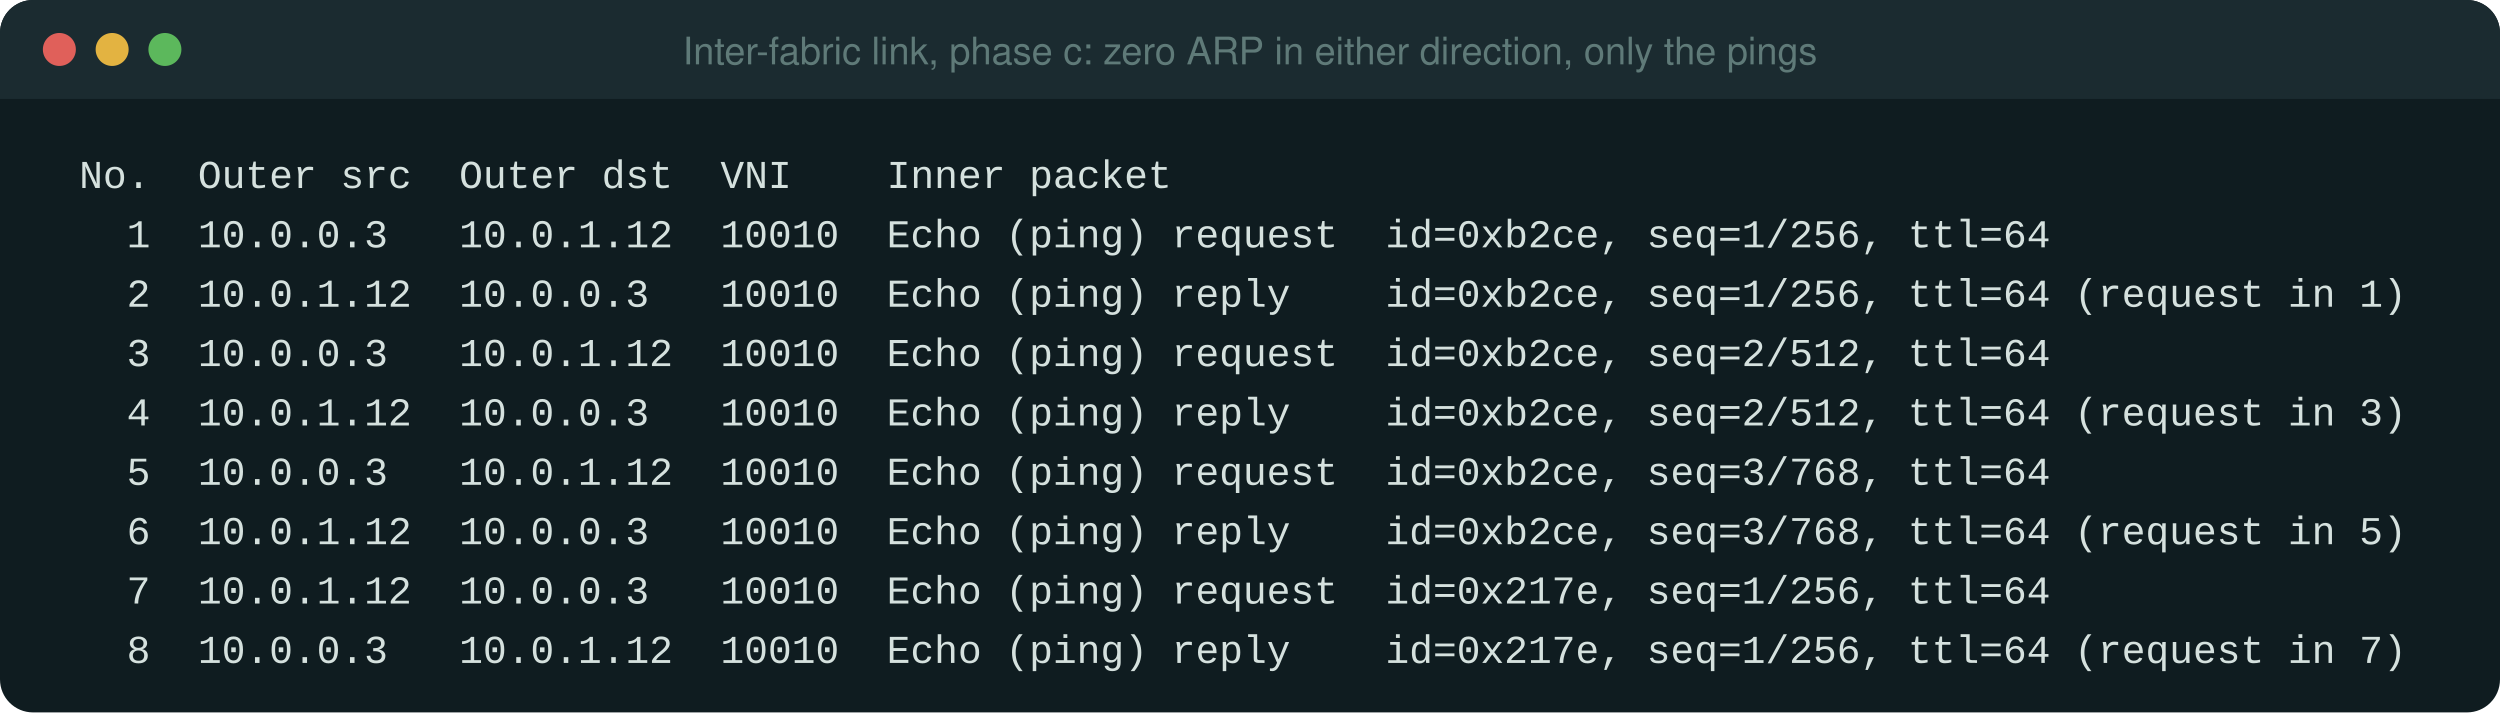
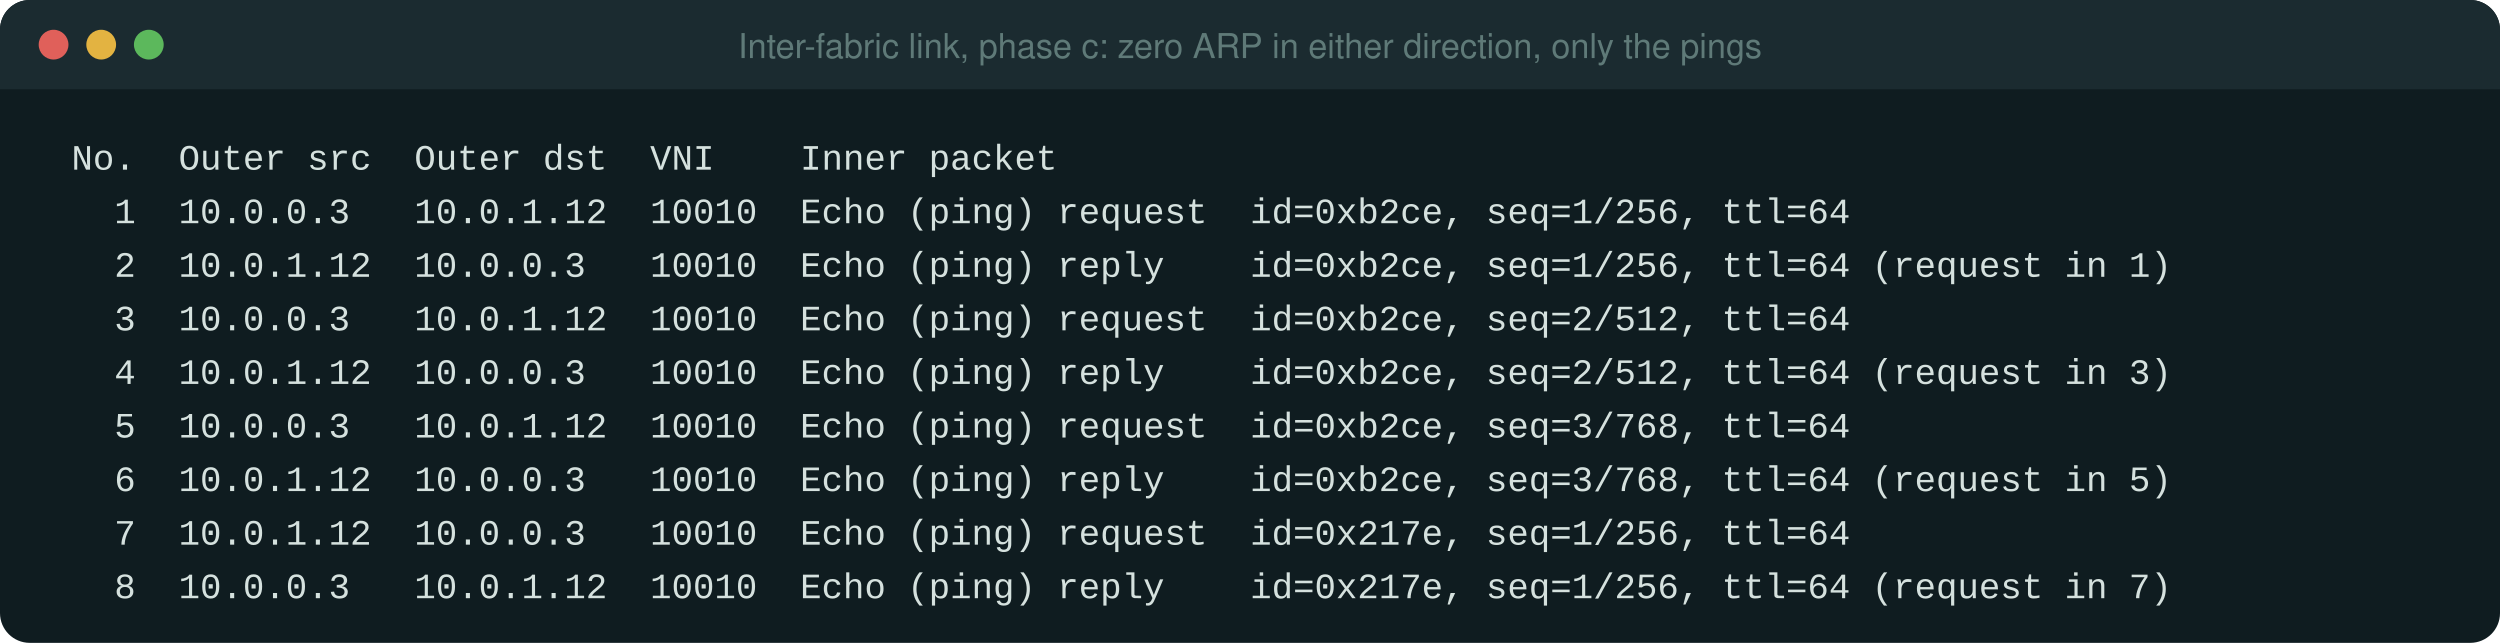
- <svg xmlns="http://www.w3.org/2000/svg" width="758" height="216" viewBox="0 0 758 216">
-   <rect width="758" height="216" rx="10" fill="#0f1c20" />
-   <path d="M0 10a10 10 0 0 1 10-10h738a10 10 0 0 1 10 10v20h-758z" fill="#1b2b30" />
+ <svg xmlns="http://www.w3.org/2000/svg" width="840" height="216" viewBox="0 0 840 216">
+   <rect width="840" height="216" rx="10" fill="#0f1c20" />
+   <path d="M0 10a10 10 0 0 1 10-10h820a10 10 0 0 1 10 10v20h-840z" fill="#1b2b30" />
  <circle cx="18" cy="15" r="5" fill="#e0605a" />
  <circle cx="34" cy="15" r="5" fill="#e3b341" />
  <circle cx="50" cy="15" r="5" fill="#5cb85c" />
-   <text x="379.0" y="19.5" font-family="Poppins, Helvetica, Arial, sans-serif" font-size="11.5" fill="#5f7a78" text-anchor="middle">Inter-fabric link, phase c: zero ARP in either direction, only the pings</text>
+   <text x="420.0" y="19.5" font-family="Poppins, Helvetica, Arial, sans-serif" font-size="11.5" fill="#5f7a78" text-anchor="middle">Inter-fabric link, phase c: zero ARP in either direction, only the pings</text>
  <text x="24" y="57" font-family="JetBrains Mono, SFMono-Regular, Menlo, Consolas, 'Liberation Mono', monospace" font-size="12" fill="#d5e1de" xml:space="preserve">No.  Outer src  Outer dst  VNI    Inner packet</text>
  <text x="24" y="75" font-family="JetBrains Mono, SFMono-Regular, Menlo, Consolas, 'Liberation Mono', monospace" font-size="12" fill="#d5e1de" xml:space="preserve">  1  10.0.0.3   10.0.1.12  10010  Echo (ping) request  id=0xb2ce, seq=1/256, ttl=64</text>
  <text x="24" y="93" font-family="JetBrains Mono, SFMono-Regular, Menlo, Consolas, 'Liberation Mono', monospace" font-size="12" fill="#d5e1de" xml:space="preserve">  2  10.0.1.12  10.0.0.3   10010  Echo (ping) reply    id=0xb2ce, seq=1/256, ttl=64 (request in 1)</text>
  <text x="24" y="111" font-family="JetBrains Mono, SFMono-Regular, Menlo, Consolas, 'Liberation Mono', monospace" font-size="12" fill="#d5e1de" xml:space="preserve">  3  10.0.0.3   10.0.1.12  10010  Echo (ping) request  id=0xb2ce, seq=2/512, ttl=64</text>
  <text x="24" y="129" font-family="JetBrains Mono, SFMono-Regular, Menlo, Consolas, 'Liberation Mono', monospace" font-size="12" fill="#d5e1de" xml:space="preserve">  4  10.0.1.12  10.0.0.3   10010  Echo (ping) reply    id=0xb2ce, seq=2/512, ttl=64 (request in 3)</text>
  <text x="24" y="147" font-family="JetBrains Mono, SFMono-Regular, Menlo, Consolas, 'Liberation Mono', monospace" font-size="12" fill="#d5e1de" xml:space="preserve">  5  10.0.0.3   10.0.1.12  10010  Echo (ping) request  id=0xb2ce, seq=3/768, ttl=64</text>
  <text x="24" y="165" font-family="JetBrains Mono, SFMono-Regular, Menlo, Consolas, 'Liberation Mono', monospace" font-size="12" fill="#d5e1de" xml:space="preserve">  6  10.0.1.12  10.0.0.3   10010  Echo (ping) reply    id=0xb2ce, seq=3/768, ttl=64 (request in 5)</text>
  <text x="24" y="183" font-family="JetBrains Mono, SFMono-Regular, Menlo, Consolas, 'Liberation Mono', monospace" font-size="12" fill="#d5e1de" xml:space="preserve">  7  10.0.1.12  10.0.0.3   10010  Echo (ping) request  id=0x217e, seq=1/256, ttl=64</text>
  <text x="24" y="201" font-family="JetBrains Mono, SFMono-Regular, Menlo, Consolas, 'Liberation Mono', monospace" font-size="12" fill="#d5e1de" xml:space="preserve">  8  10.0.0.3   10.0.1.12  10010  Echo (ping) reply    id=0x217e, seq=1/256, ttl=64 (request in 7)</text>
</svg>
